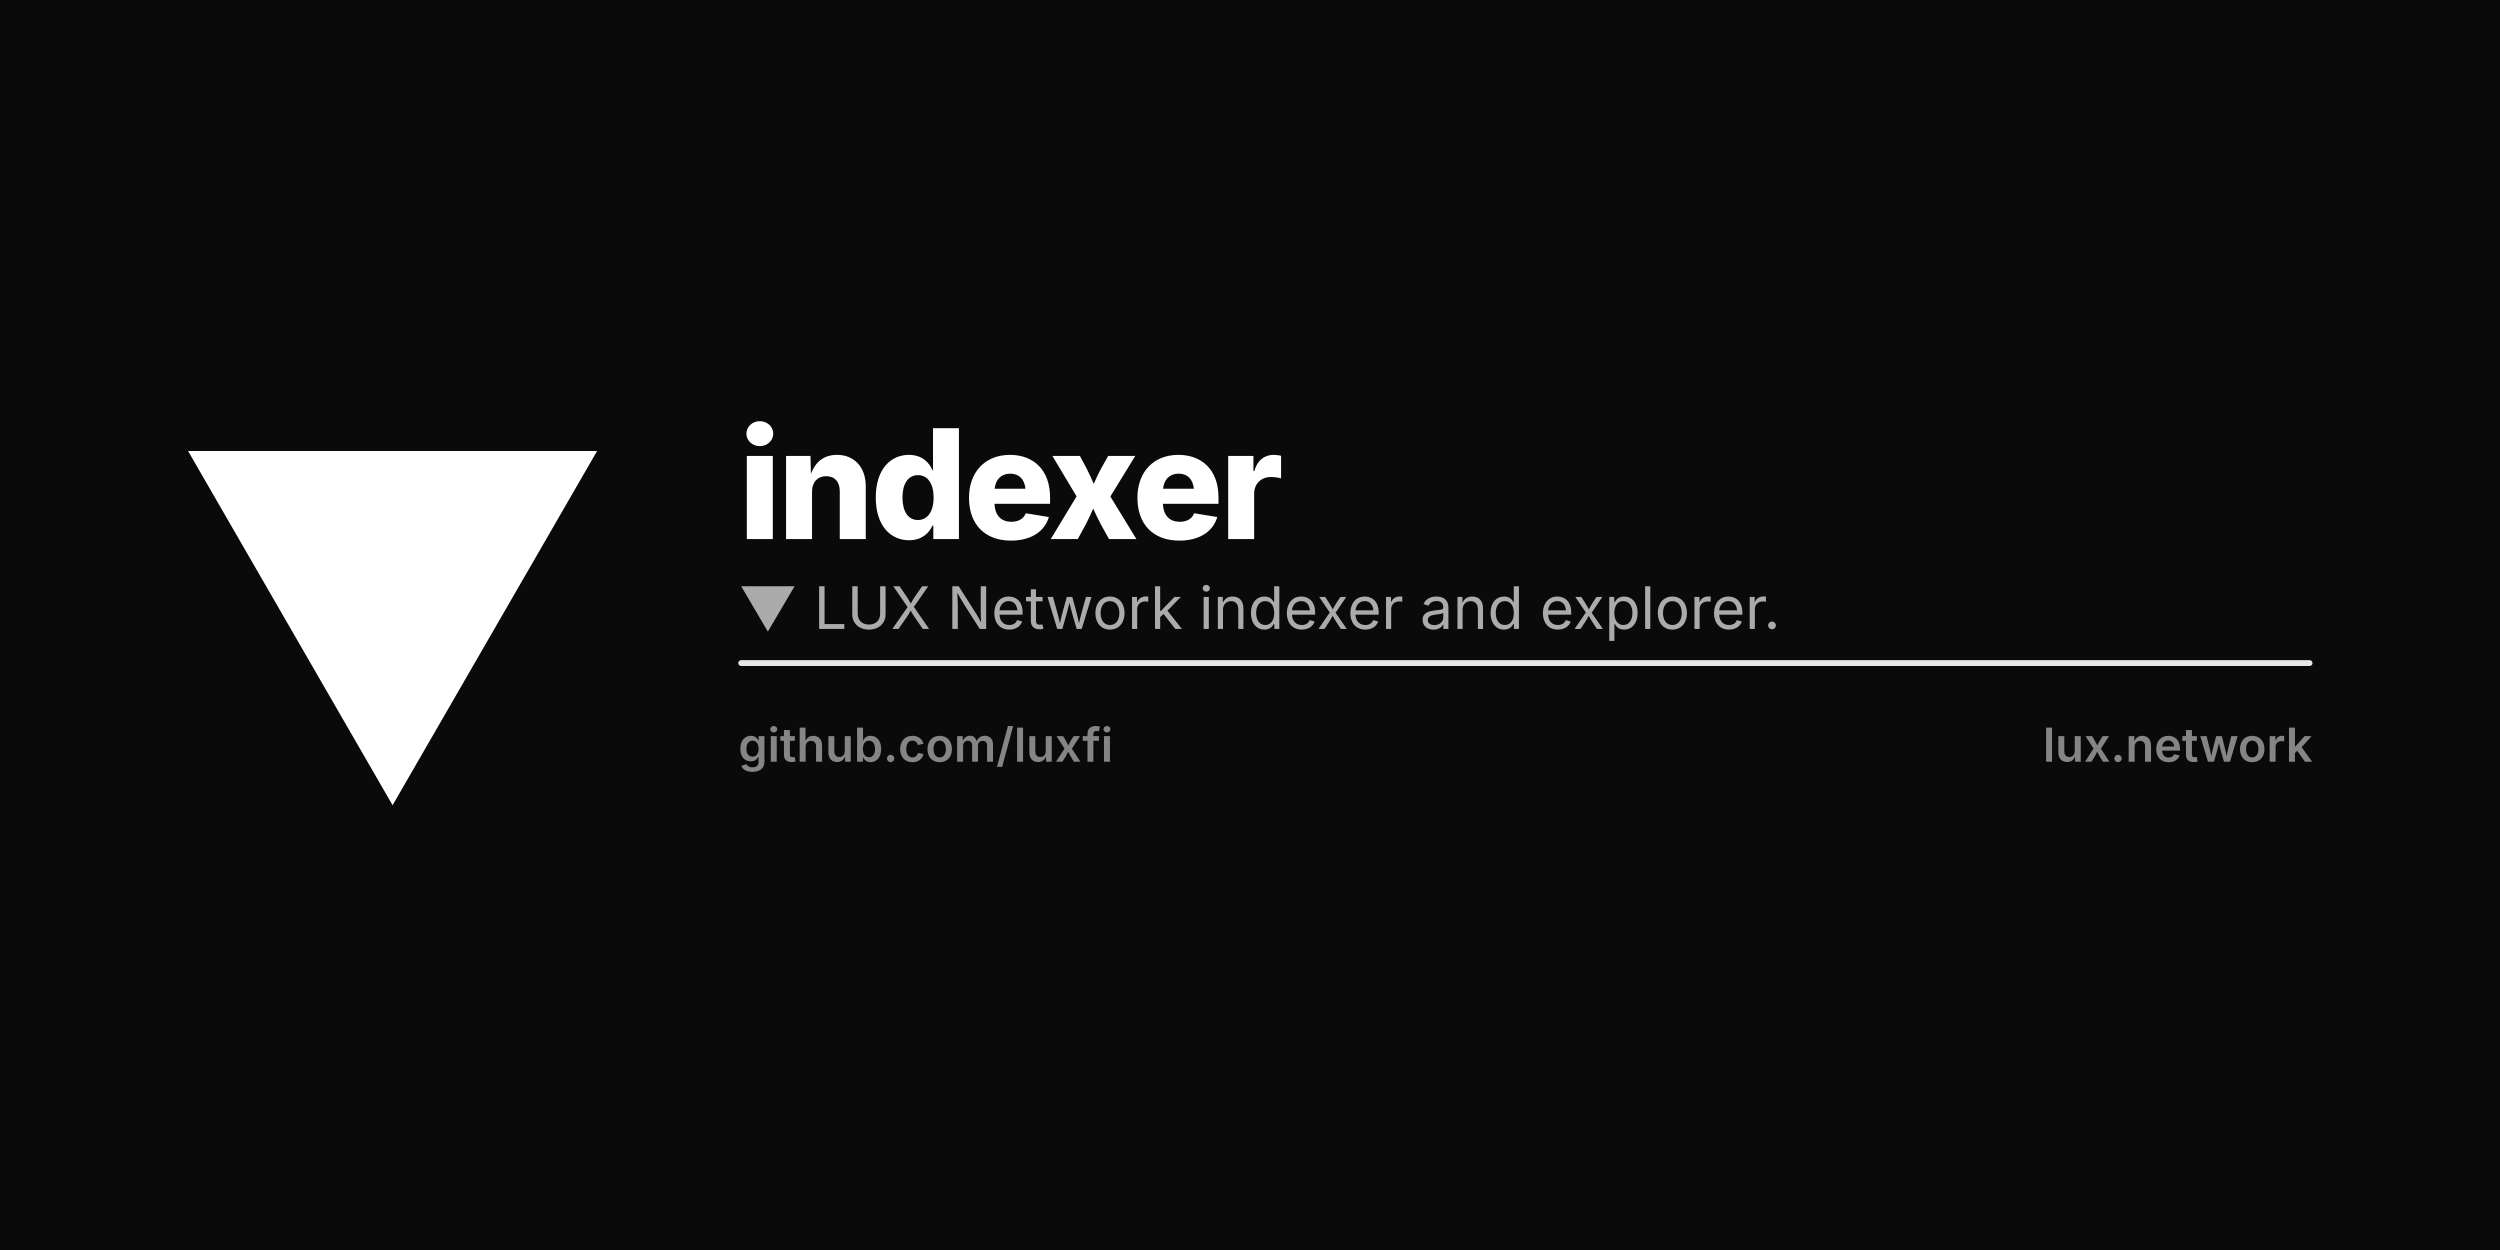
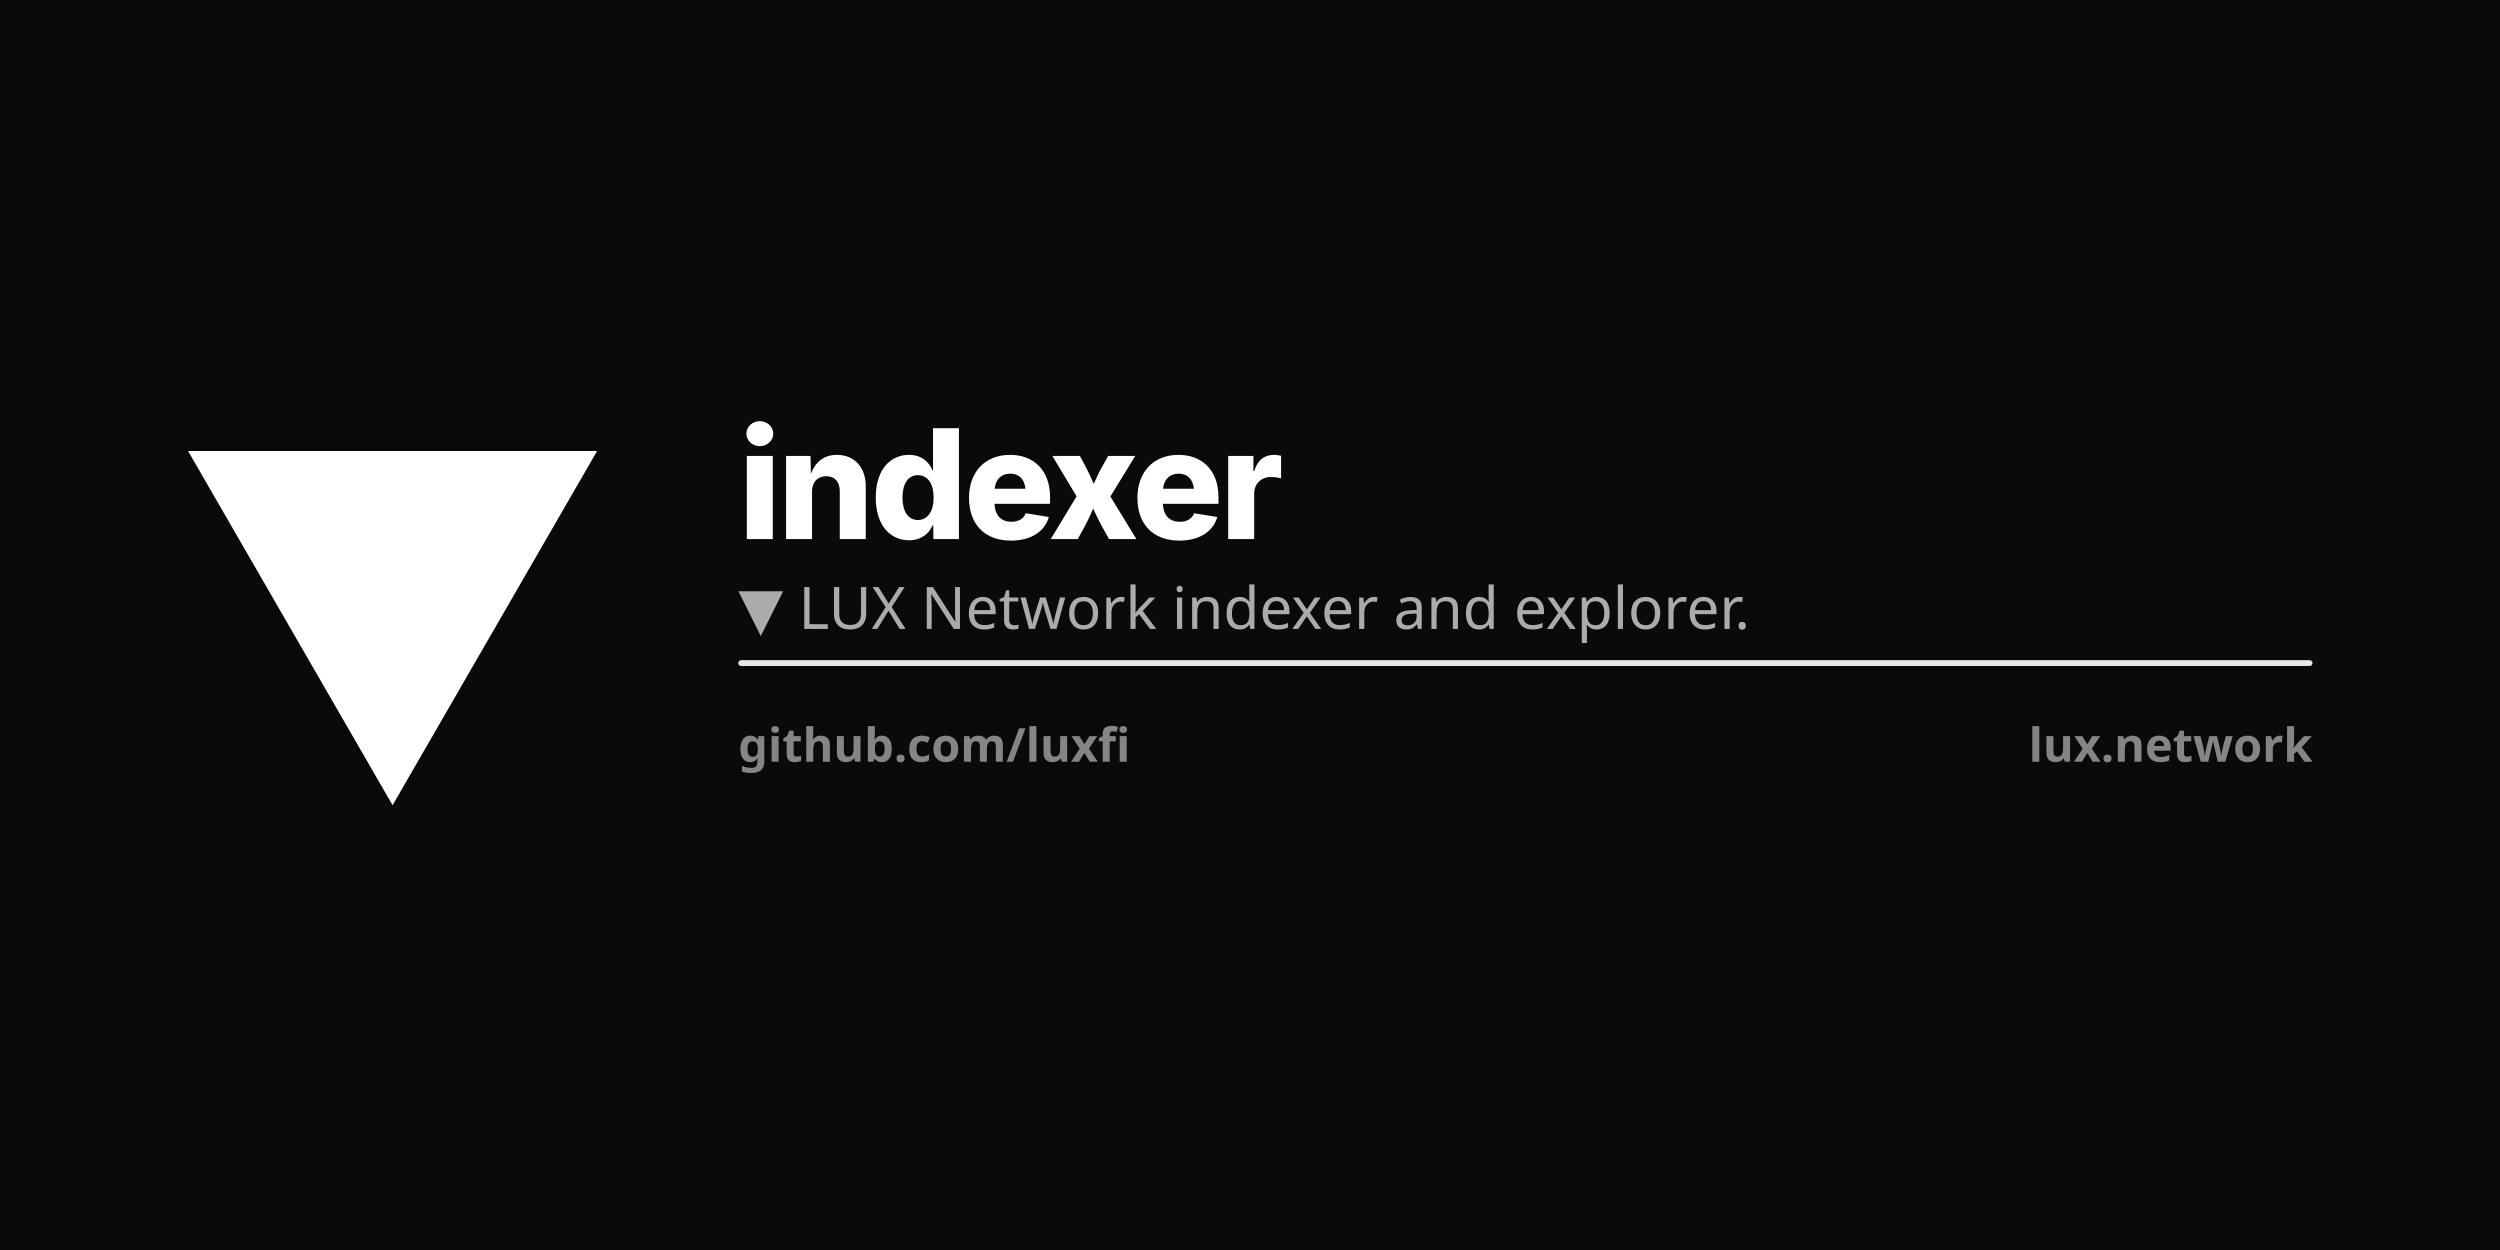
<svg xmlns="http://www.w3.org/2000/svg" width="1280" height="640" viewBox="0 0 1280 640" role="img" aria-label="indexer">
  <rect width="1280" height="640" fill="#0A0A0A" />
  <svg x="96" y="215" width="210" height="210" viewBox="17 26 66 66">
    <path d="M50 88 L17.09 31 L82.91 31 Z" fill="#fff" />
  </svg>
-   <text x="378" y="276" font-family="Inter,system-ui,-apple-system,sans-serif" font-size="78" font-weight="800" letter-spacing="-2" fill="#ffffff">indexer</text>
-   <text x="378" y="322" font-family="Inter,system-ui,sans-serif" font-size="30" fill="#ffffff" opacity=".66">▼ LUX Network indexer and explorer.</text>
+   <text x="378" y="276" font-family="Zen,system-ui,-apple-system,sans-serif" font-size="78" font-weight="800" letter-spacing="-2" fill="#ffffff">indexer</text>
+   <text x="378" y="322" font-family="Zen,system-ui,sans-serif" font-size="30" fill="#ffffff" opacity=".66">▼ LUX Network indexer and explorer.</text>
  <rect x="378" y="338" width="806" height="3" rx="1.5" fill="#ffffff" opacity=".9" />
-   <text x="378" y="390" font-family="Inter,system-ui,sans-serif" font-size="24" font-weight="600" fill="#ffffff" opacity=".5">github.com/luxfi</text>
-   <text x="1184" y="390" text-anchor="end" font-family="Inter,system-ui,sans-serif" font-size="24" font-weight="600" fill="#ffffff" opacity=".5">lux.network</text>
+   <text x="378" y="390" font-family="Zen,system-ui,sans-serif" font-size="24" font-weight="600" fill="#ffffff" opacity=".5">github.com/luxfi</text>
+   <text x="1184" y="390" text-anchor="end" font-family="Zen,system-ui,sans-serif" font-size="24" font-weight="600" fill="#ffffff" opacity=".5">lux.network</text>
</svg>
